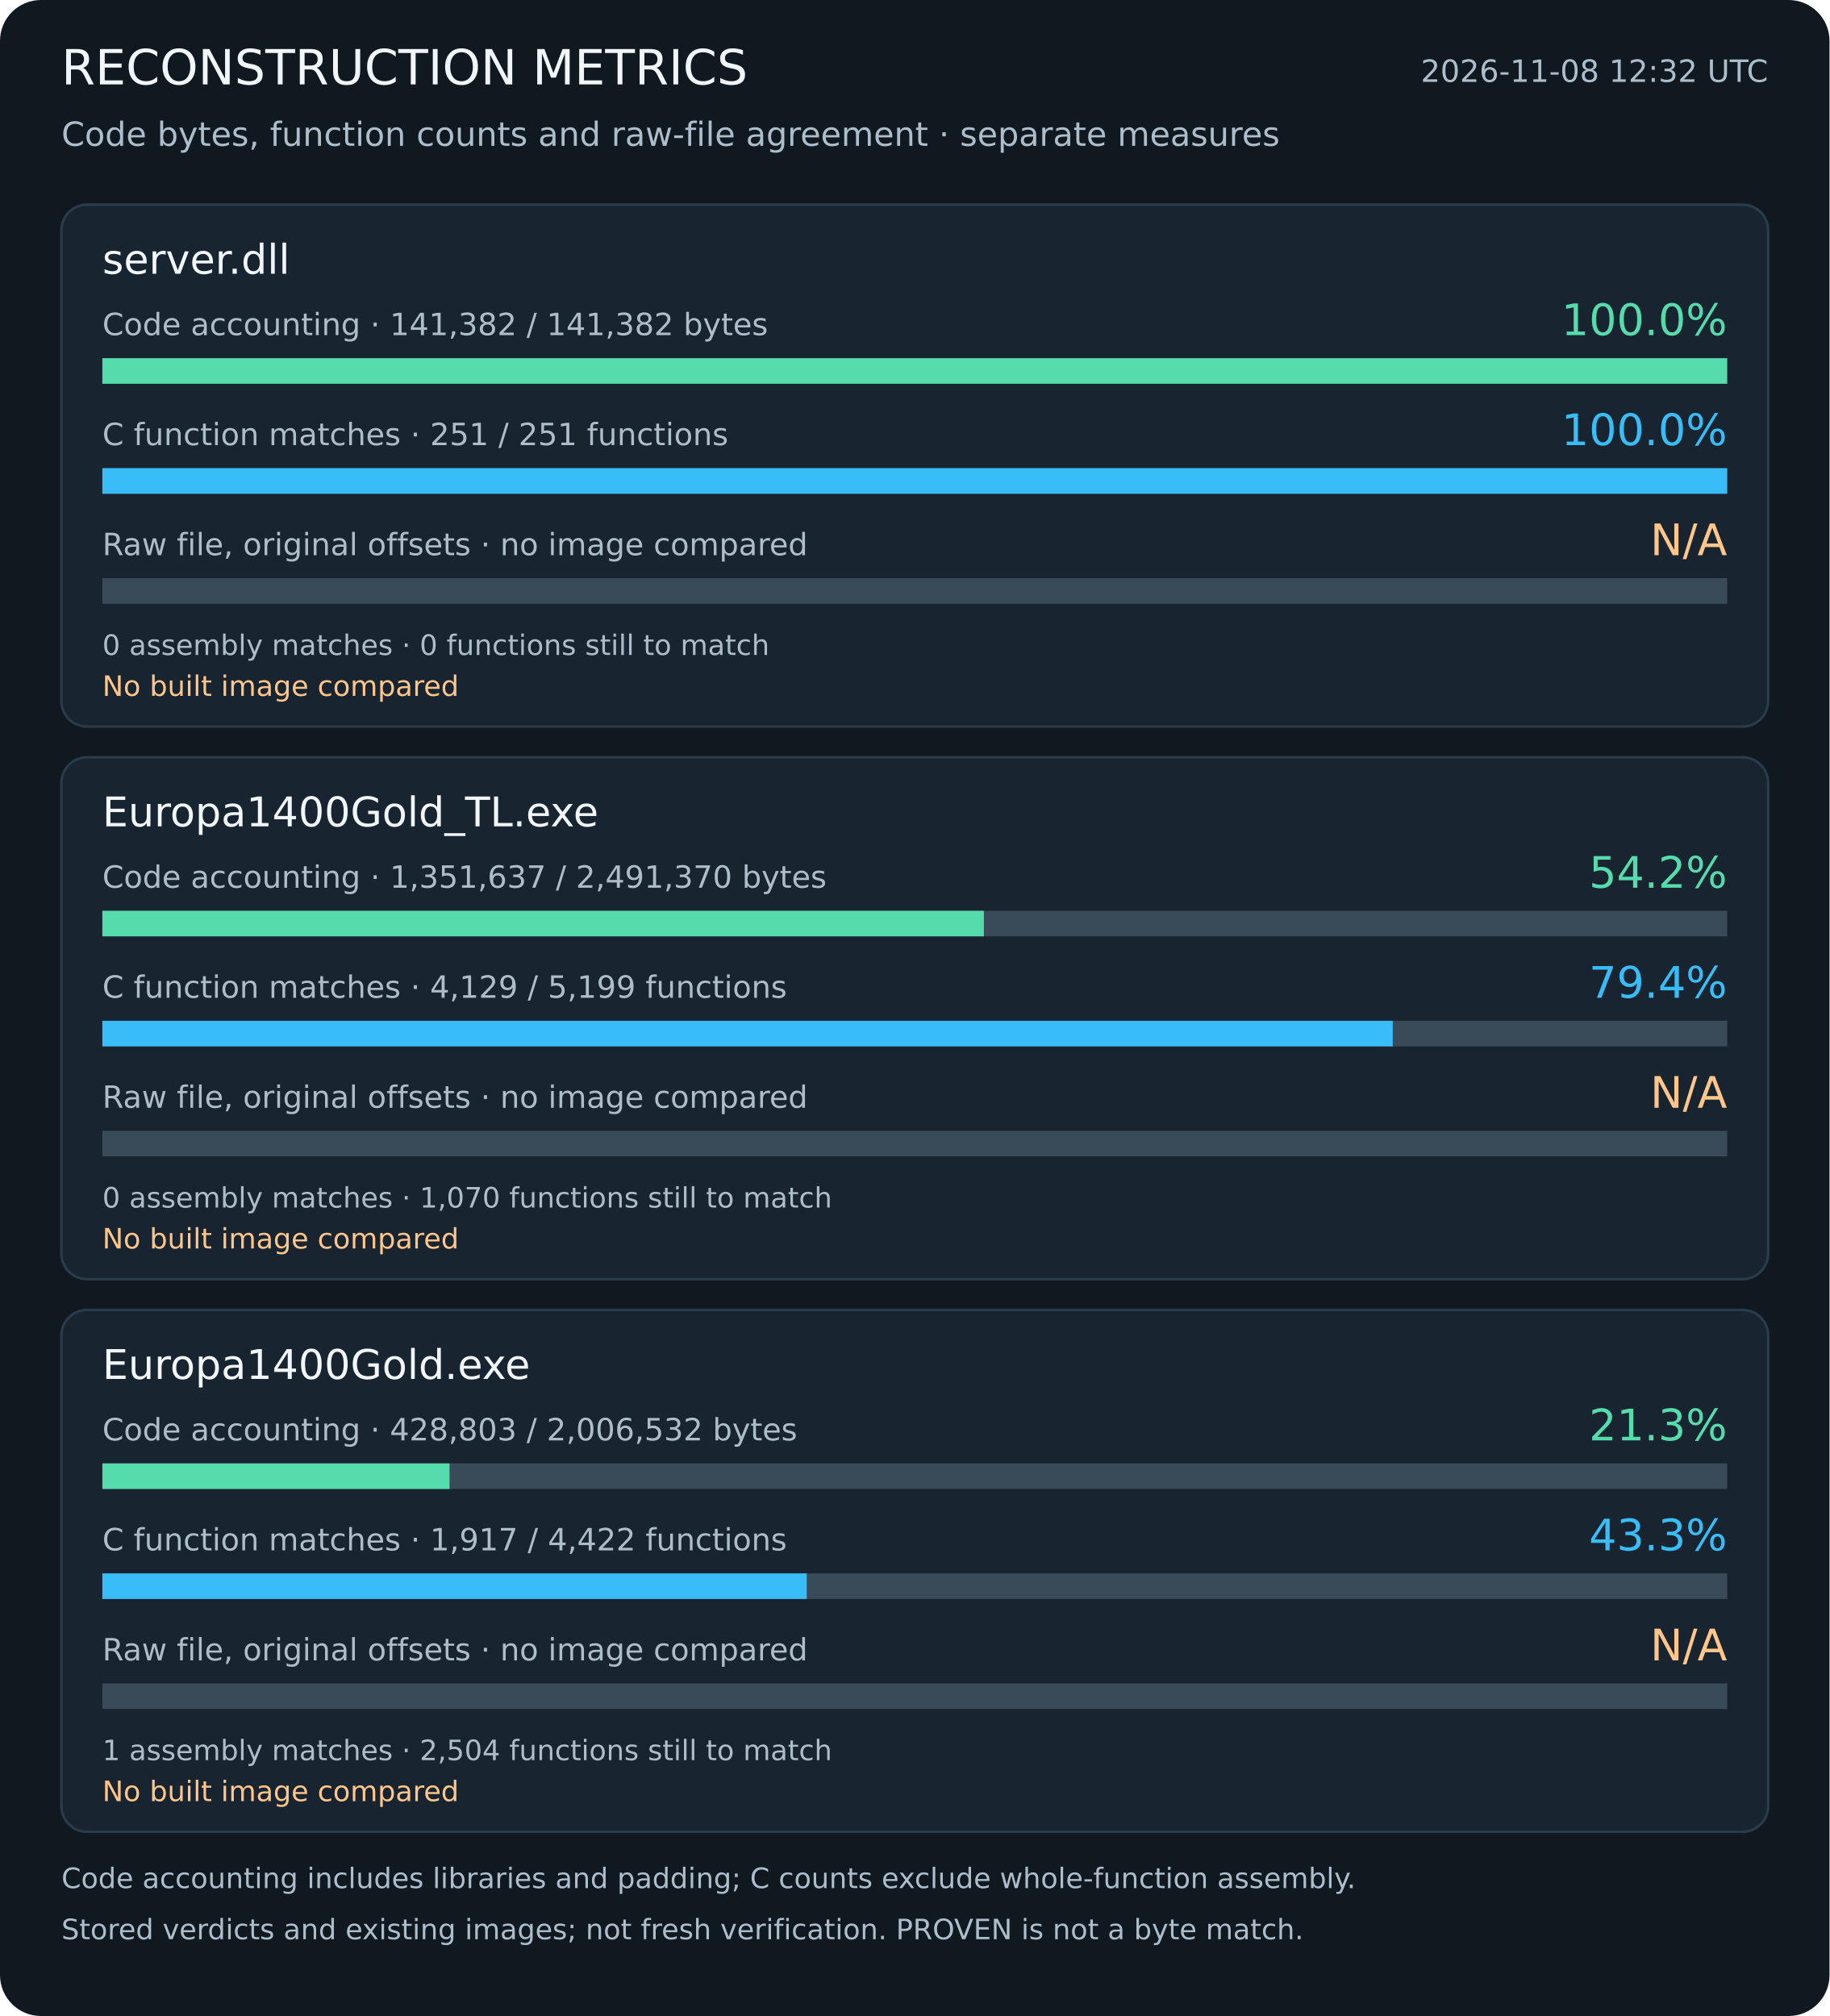
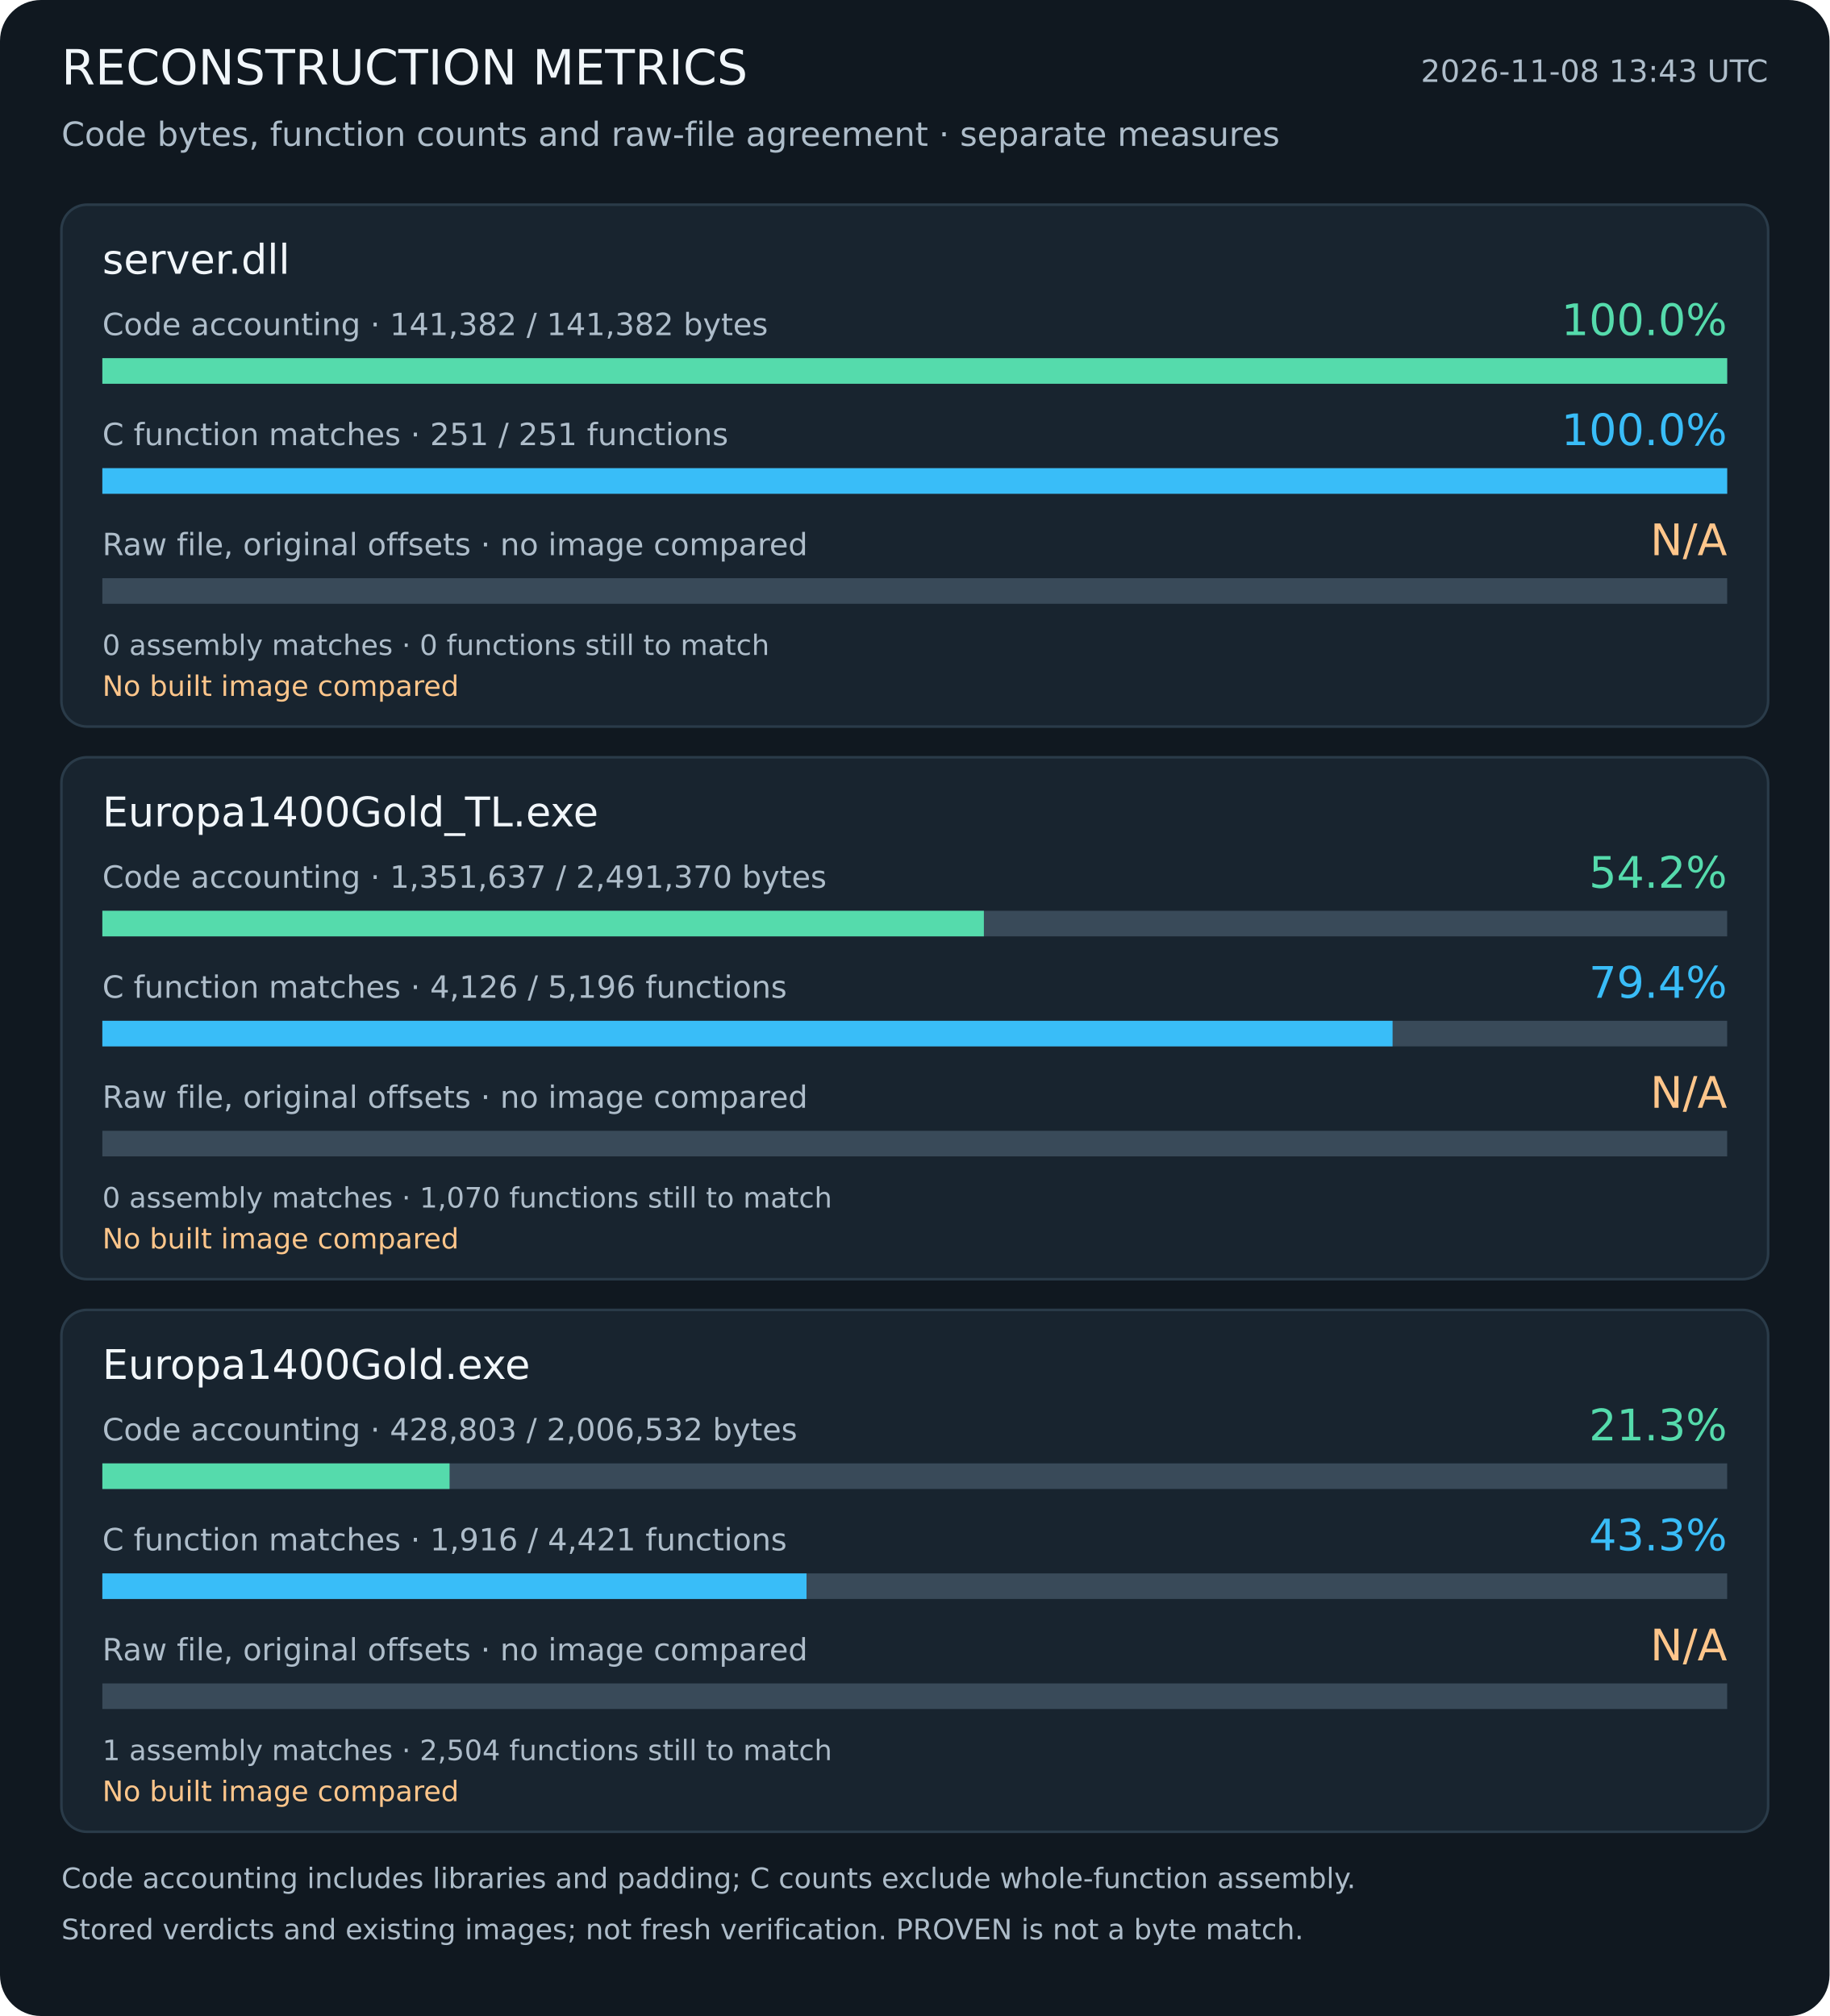
<svg xmlns="http://www.w3.org/2000/svg" width="715" height="788" viewBox="0 0 715 788" role="img" aria-labelledby="title description">
  <rect width="715" height="788" rx="16" fill="#101820" />
  <g font-family="DejaVu Sans, sans-serif">
    <text x="24" y="33" font-size="19" fill="#f1f6fa" text-anchor="start">RECONSTRUCTION METRICS</text>
-     <text x="691" y="32" font-size="12" fill="#aebdca" text-anchor="end">2026-11-08 12:32 UTC</text>
+     <text x="691" y="32" font-size="12" fill="#aebdca" text-anchor="end">2026-11-08 13:43 UTC</text>
    <text x="24" y="57" font-size="13" fill="#aebdca" text-anchor="start">Code bytes, function counts and raw-file agreement · separate measures</text>
    <rect x="24" y="80" width="667" height="204" rx="10" fill="#18242f" stroke="#2a3b49" />
    <text x="40" y="107" font-size="16" fill="#f1f6fa" text-anchor="start">server.dll</text>
    <text x="40" y="131" font-size="12" fill="#aebdca" text-anchor="start">Code accounting · 141,382 / 141,382 bytes</text>
    <text x="675" y="131" font-size="17" fill="#55dbac" text-anchor="end">100.0%</text>
    <rect x="40" y="140" width="635" height="10" fill="#394a59" />
    <rect x="40" y="140" width="635.00" height="10" fill="#55dbac" />
    <text x="40" y="174" font-size="12" fill="#aebdca" text-anchor="start">C function matches · 251 / 251 functions</text>
    <text x="675" y="174" font-size="17" fill="#39bdf8" text-anchor="end">100.0%</text>
    <rect x="40" y="183" width="635" height="10" fill="#394a59" />
    <rect x="40" y="183" width="635.00" height="10" fill="#39bdf8" />
    <text x="40" y="217" font-size="12" fill="#aebdca" text-anchor="start">Raw file, original offsets · no image compared</text>
    <text x="675" y="217" font-size="17" fill="#ffc68b" text-anchor="end">N/A</text>
    <rect x="40" y="226" width="635" height="10" fill="#394a59" />
    <text x="40" y="256" font-size="11" fill="#aebdca" text-anchor="start">0 assembly matches · 0 functions still to match</text>
    <text x="40" y="272" font-size="11" fill="#ffc68b" text-anchor="start">No built image compared</text>
    <rect x="24" y="296" width="667" height="204" rx="10" fill="#18242f" stroke="#2a3b49" />
    <text x="40" y="323" font-size="16" fill="#f1f6fa" text-anchor="start">Europa1400Gold_TL.exe</text>
    <text x="40" y="347" font-size="12" fill="#aebdca" text-anchor="start">Code accounting · 1,351,637 / 2,491,370 bytes</text>
    <text x="675" y="347" font-size="17" fill="#55dbac" text-anchor="end">54.2%</text>
    <rect x="40" y="356" width="635" height="10" fill="#394a59" />
    <rect x="40" y="356" width="344.51" height="10" fill="#55dbac" />
-     <text x="40" y="390" font-size="12" fill="#aebdca" text-anchor="start">C function matches · 4,129 / 5,199 functions</text>
+     <text x="40" y="390" font-size="12" fill="#aebdca" text-anchor="start">C function matches · 4,126 / 5,196 functions</text>
    <text x="675" y="390" font-size="17" fill="#39bdf8" text-anchor="end">79.4%</text>
    <rect x="40" y="399" width="635" height="10" fill="#394a59" />
-     <rect x="40" y="399" width="504.31" height="10" fill="#39bdf8" />
+     <rect x="40" y="399" width="504.24" height="10" fill="#39bdf8" />
    <text x="40" y="433" font-size="12" fill="#aebdca" text-anchor="start">Raw file, original offsets · no image compared</text>
    <text x="675" y="433" font-size="17" fill="#ffc68b" text-anchor="end">N/A</text>
    <rect x="40" y="442" width="635" height="10" fill="#394a59" />
    <text x="40" y="472" font-size="11" fill="#aebdca" text-anchor="start">0 assembly matches · 1,070 functions still to match</text>
    <text x="40" y="488" font-size="11" fill="#ffc68b" text-anchor="start">No built image compared</text>
    <rect x="24" y="512" width="667" height="204" rx="10" fill="#18242f" stroke="#2a3b49" />
    <text x="40" y="539" font-size="16" fill="#f1f6fa" text-anchor="start">Europa1400Gold.exe</text>
    <text x="40" y="563" font-size="12" fill="#aebdca" text-anchor="start">Code accounting · 428,803 / 2,006,532 bytes</text>
    <text x="675" y="563" font-size="17" fill="#55dbac" text-anchor="end">21.3%</text>
    <rect x="40" y="572" width="635" height="10" fill="#394a59" />
    <rect x="40" y="572" width="135.70" height="10" fill="#55dbac" />
-     <text x="40" y="606" font-size="12" fill="#aebdca" text-anchor="start">C function matches · 1,917 / 4,422 functions</text>
+     <text x="40" y="606" font-size="12" fill="#aebdca" text-anchor="start">C function matches · 1,916 / 4,421 functions</text>
    <text x="675" y="606" font-size="17" fill="#39bdf8" text-anchor="end">43.3%</text>
    <rect x="40" y="615" width="635" height="10" fill="#394a59" />
-     <rect x="40" y="615" width="275.28" height="10" fill="#39bdf8" />
+     <rect x="40" y="615" width="275.20" height="10" fill="#39bdf8" />
    <text x="40" y="649" font-size="12" fill="#aebdca" text-anchor="start">Raw file, original offsets · no image compared</text>
    <text x="675" y="649" font-size="17" fill="#ffc68b" text-anchor="end">N/A</text>
    <rect x="40" y="658" width="635" height="10" fill="#394a59" />
    <text x="40" y="688" font-size="11" fill="#aebdca" text-anchor="start">1 assembly matches · 2,504 functions still to match</text>
    <text x="40" y="704" font-size="11" fill="#ffc68b" text-anchor="start">No built image compared</text>
    <text x="24" y="738" font-size="11" fill="#aebdca" text-anchor="start">Code accounting includes libraries and padding; C counts exclude whole-function assembly.</text>
    <text x="24" y="758" font-size="11" fill="#aebdca" text-anchor="start">Stored verdicts and existing images; not fresh verification. PROVEN is not a byte match.</text>
  </g>
</svg>
